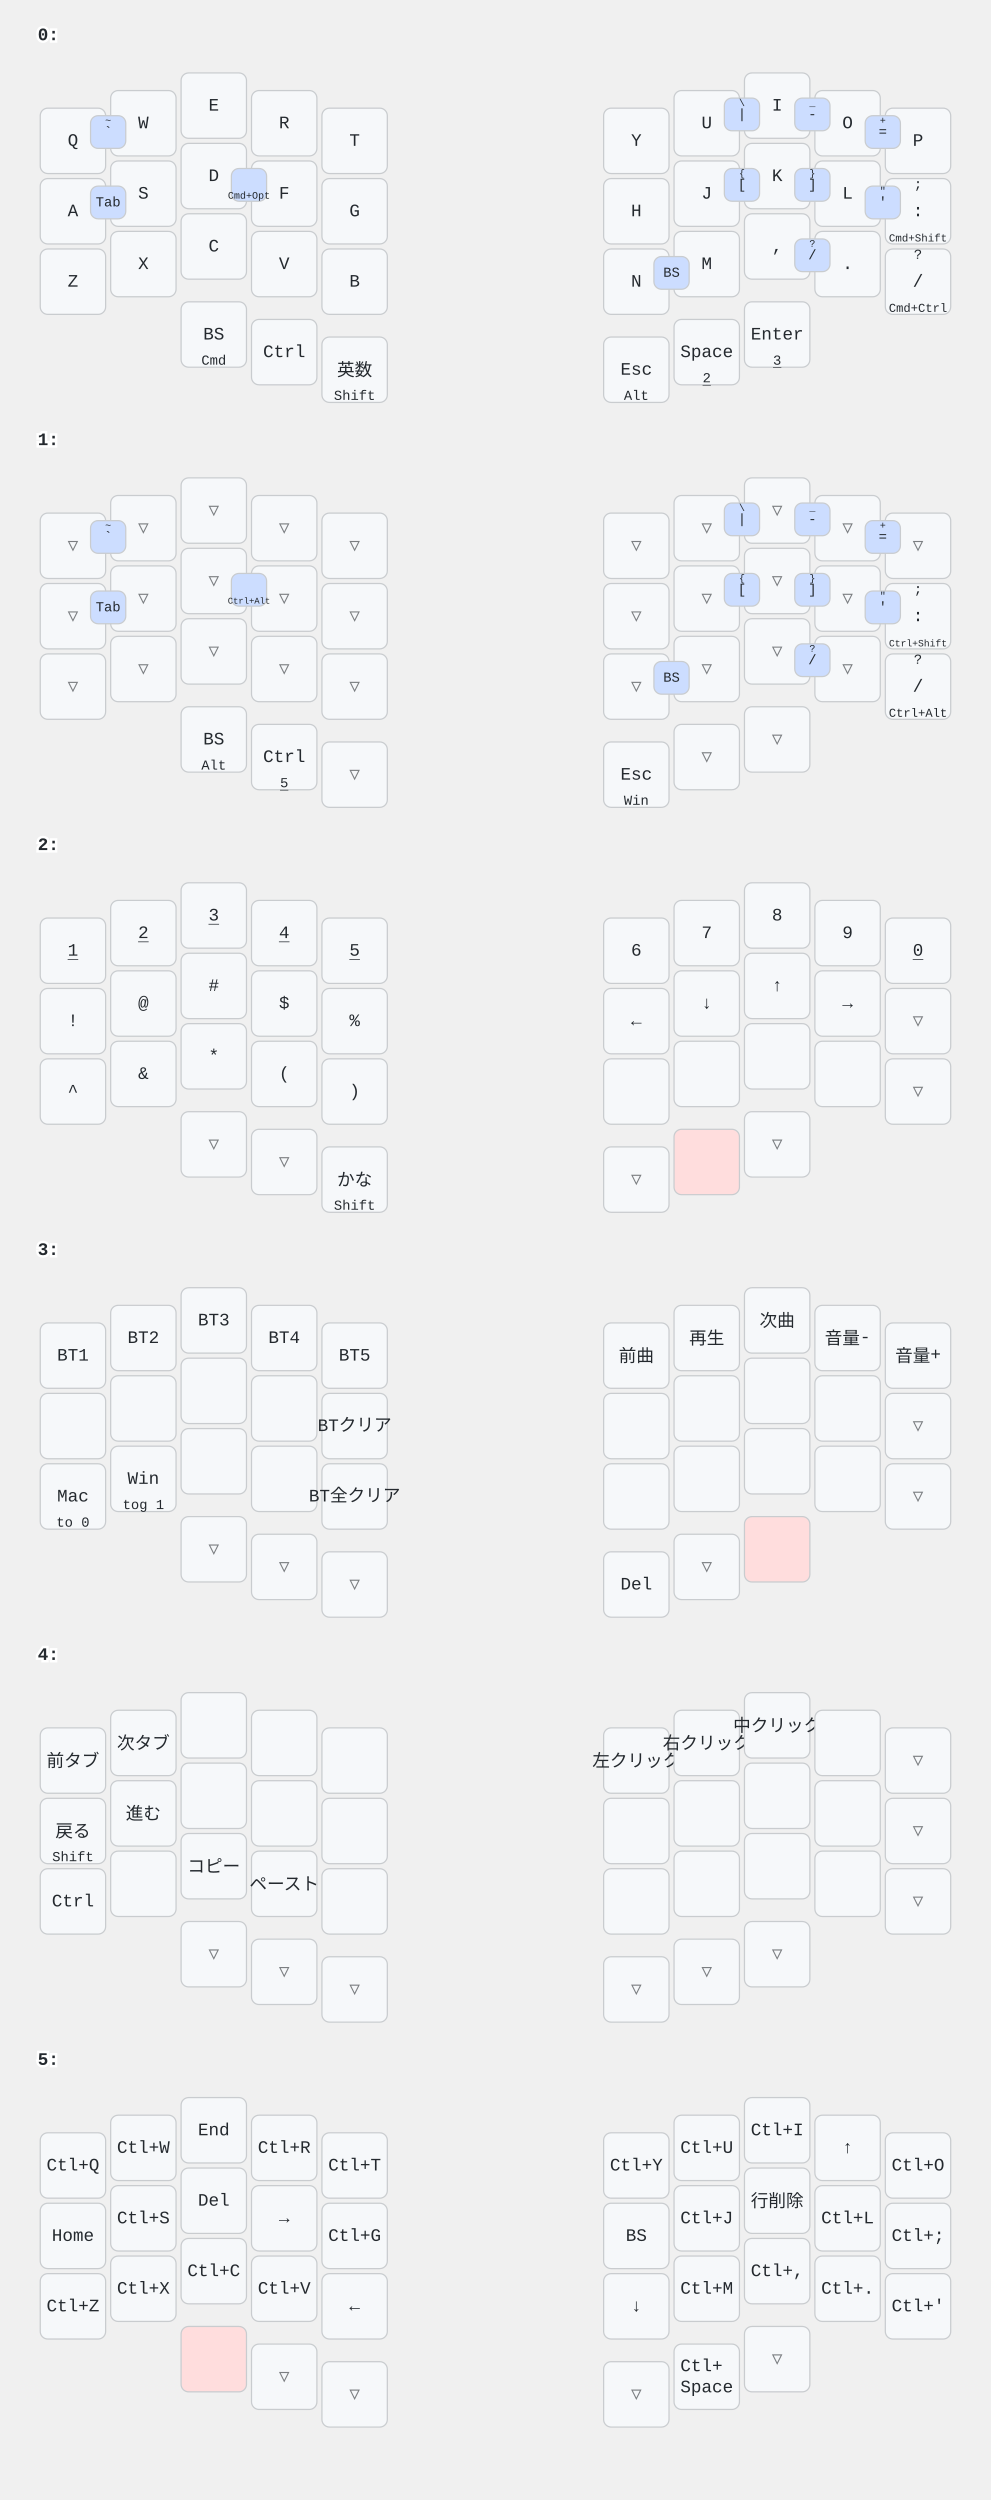
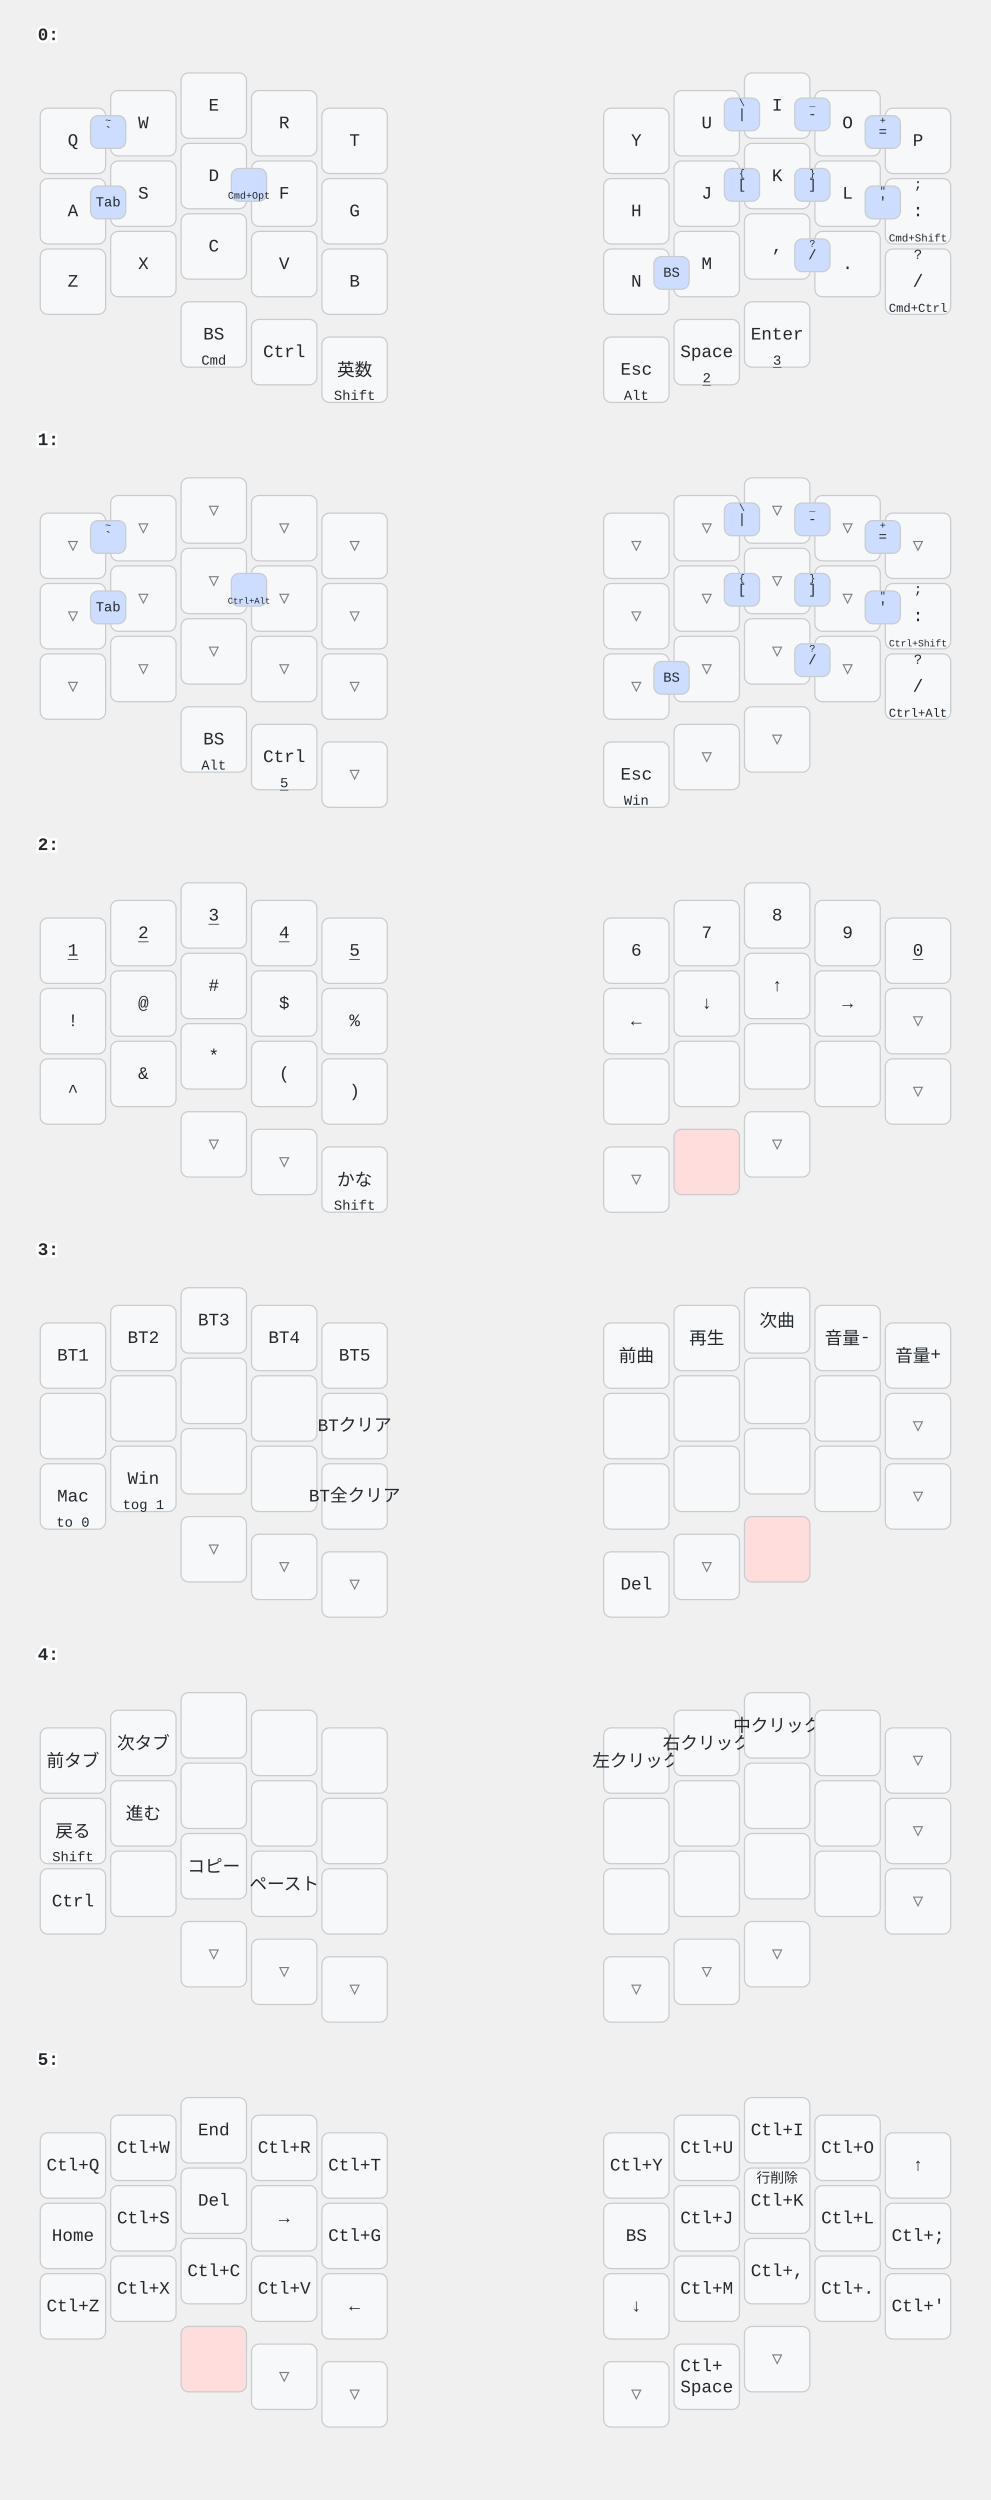
<svg xmlns="http://www.w3.org/2000/svg" width="788" height="1988" viewBox="0 0 788 1988" class="keymap">
  <style>/* inherit to force styles through use tags */
svg path {
    fill: inherit;
}

/* font and background color specifications */
svg.keymap {
    font-family: SFMono-Regular,Consolas,Liberation Mono,Menlo,monospace;
    font-size: 14px;
    font-kerning: normal;
    text-rendering: optimizeLegibility;
    fill: #24292e;
}

/* default key styling */
rect.key {
    fill: #f6f8fa;
}

rect.key, rect.combo {
    stroke: #c9cccf;
    stroke-width: 1;
}

/* default key side styling, only used is draw_key_sides is set */
rect.side {
    filter: brightness(90%);
}

/* color accent for combo boxes */
rect.combo, rect.combo-separate {
    fill: #cdf;
}

/* color accent for held keys */
rect.held, rect.combo.held {
    fill: #fdd;
}

/* color accent for ghost (optional) keys */
rect.ghost, rect.combo.ghost {
    stroke-dasharray: 4, 4;
    stroke-width: 2;
}

text {
    text-anchor: middle;
    dominant-baseline: middle;
}

/* styling for layer labels */
text.label {
    font-weight: bold;
    text-anchor: start;
    stroke: white;
    stroke-width: 4;
    paint-order: stroke;
}

/* styling for optional footer */
text.footer {
    text-anchor: end;
    dominant-baseline: auto;
    stroke: white;
    stroke-width: 4;
    paint-order: stroke;
}

/* styling for combo tap, and key non-tap label text */
text.combo, text.hold, text.shifted, text.left, text.right {
    font-size: 11px;
}

text.hold {
    text-anchor: middle;
    dominant-baseline: auto;
}

text.shifted {
    text-anchor: middle;
    dominant-baseline: hanging;
}

text.left {
    text-anchor: start;
}

text.right {
    text-anchor: end;
}

text.layer-activator {
    text-decoration: underline;
}

/* styling for hold/shifted label text in combo box */
text.combo.hold, text.combo.shifted, text.combo.left, text.combo.right {
    font-size: 8px;
}

/* lighter symbol for transparent keys */
text.trans {
    fill: #7b7e81;
}

/* styling for combo dendrons */
path.combo {
    stroke-width: 1;
    stroke: gray;
    fill: none;
}

/* Start Tabler Icons Cleanup */
/* cannot use height/width with glyphs */
.icon-tabler &gt; path {
    fill: inherit;
    stroke: inherit;
    stroke-width: 2;
}
/* hide tabler's default box */
.icon-tabler &gt; path[stroke="none"][fill="none"] {
    visibility: hidden;
}
/* End Tabler Icons Cleanup */
</style>
  <g transform="translate(30, 0)" class="layer-0">
    <text x="0" y="28" class="label" id="x_x">0:</text>
    <g transform="translate(0, 56)">
      <g transform="translate(28, 56)" class="key keypos-0">
        <rect rx="6" ry="6" x="-26" y="-26" width="52" height="52" class="key" />
        <text x="0" y="0" class="key tap">Q</text>
      </g>
      <g transform="translate(84, 42)" class="key keypos-1">
        <rect rx="6" ry="6" x="-26" y="-26" width="52" height="52" class="key" />
        <text x="0" y="0" class="key tap">W</text>
      </g>
      <g transform="translate(140, 28)" class="key keypos-2">
        <rect rx="6" ry="6" x="-26" y="-26" width="52" height="52" class="key" />
        <text x="0" y="0" class="key tap">E</text>
      </g>
      <g transform="translate(196, 42)" class="key keypos-3">
        <rect rx="6" ry="6" x="-26" y="-26" width="52" height="52" class="key" />
        <text x="0" y="0" class="key tap">R</text>
      </g>
      <g transform="translate(252, 56)" class="key keypos-4">
        <rect rx="6" ry="6" x="-26" y="-26" width="52" height="52" class="key" />
        <text x="0" y="0" class="key tap">T</text>
      </g>
      <g transform="translate(476, 56)" class="key keypos-5">
        <rect rx="6" ry="6" x="-26" y="-26" width="52" height="52" class="key" />
        <text x="0" y="0" class="key tap">Y</text>
      </g>
      <g transform="translate(532, 42)" class="key keypos-6">
        <rect rx="6" ry="6" x="-26" y="-26" width="52" height="52" class="key" />
        <text x="0" y="0" class="key tap">U</text>
      </g>
      <g transform="translate(588, 28)" class="key keypos-7">
        <rect rx="6" ry="6" x="-26" y="-26" width="52" height="52" class="key" />
        <text x="0" y="0" class="key tap">I</text>
      </g>
      <g transform="translate(644, 42)" class="key keypos-8">
        <rect rx="6" ry="6" x="-26" y="-26" width="52" height="52" class="key" />
        <text x="0" y="0" class="key tap">O</text>
      </g>
      <g transform="translate(700, 56)" class="key keypos-9">
        <rect rx="6" ry="6" x="-26" y="-26" width="52" height="52" class="key" />
        <text x="0" y="0" class="key tap">P</text>
      </g>
      <g transform="translate(28, 112)" class="key keypos-10">
        <rect rx="6" ry="6" x="-26" y="-26" width="52" height="52" class="key" />
        <text x="0" y="0" class="key tap">A</text>
      </g>
      <g transform="translate(84, 98)" class="key keypos-11">
        <rect rx="6" ry="6" x="-26" y="-26" width="52" height="52" class="key" />
        <text x="0" y="0" class="key tap">S</text>
      </g>
      <g transform="translate(140, 84)" class="key keypos-12">
        <rect rx="6" ry="6" x="-26" y="-26" width="52" height="52" class="key" />
        <text x="0" y="0" class="key tap">D</text>
      </g>
      <g transform="translate(196, 98)" class="key keypos-13">
        <rect rx="6" ry="6" x="-26" y="-26" width="52" height="52" class="key" />
        <text x="0" y="0" class="key tap">F</text>
      </g>
      <g transform="translate(252, 112)" class="key keypos-14">
        <rect rx="6" ry="6" x="-26" y="-26" width="52" height="52" class="key" />
        <text x="0" y="0" class="key tap">G</text>
      </g>
      <g transform="translate(476, 112)" class="key keypos-15">
        <rect rx="6" ry="6" x="-26" y="-26" width="52" height="52" class="key" />
        <text x="0" y="0" class="key tap">H</text>
      </g>
      <g transform="translate(532, 98)" class="key keypos-16">
        <rect rx="6" ry="6" x="-26" y="-26" width="52" height="52" class="key" />
        <text x="0" y="0" class="key tap">J</text>
      </g>
      <g transform="translate(588, 84)" class="key keypos-17">
        <rect rx="6" ry="6" x="-26" y="-26" width="52" height="52" class="key" />
        <text x="0" y="0" class="key tap">K</text>
      </g>
      <g transform="translate(644, 98)" class="key keypos-18">
        <rect rx="6" ry="6" x="-26" y="-26" width="52" height="52" class="key" />
        <text x="0" y="0" class="key tap">L</text>
      </g>
      <g transform="translate(700, 112)" class="key keypos-19">
        <rect rx="6" ry="6" x="-26" y="-26" width="52" height="52" class="key" />
        <text x="0" y="0" class="key tap">:</text>
        <text x="0" y="24" class="key hold">
          <tspan style="font-size: 78%">Cmd+Shift</tspan>
        </text>
        <text x="0" y="-24" class="key shifted">;</text>
      </g>
      <g transform="translate(28, 168)" class="key keypos-20">
        <rect rx="6" ry="6" x="-26" y="-26" width="52" height="52" class="key" />
        <text x="0" y="0" class="key tap">Z</text>
      </g>
      <g transform="translate(84, 154)" class="key keypos-21">
        <rect rx="6" ry="6" x="-26" y="-26" width="52" height="52" class="key" />
        <text x="0" y="0" class="key tap">X</text>
      </g>
      <g transform="translate(140, 140)" class="key keypos-22">
        <rect rx="6" ry="6" x="-26" y="-26" width="52" height="52" class="key" />
        <text x="0" y="0" class="key tap">C</text>
      </g>
      <g transform="translate(196, 154)" class="key keypos-23">
        <rect rx="6" ry="6" x="-26" y="-26" width="52" height="52" class="key" />
        <text x="0" y="0" class="key tap">V</text>
      </g>
      <g transform="translate(252, 168)" class="key keypos-24">
        <rect rx="6" ry="6" x="-26" y="-26" width="52" height="52" class="key" />
        <text x="0" y="0" class="key tap">B</text>
      </g>
      <g transform="translate(476, 168)" class="key keypos-25">
        <rect rx="6" ry="6" x="-26" y="-26" width="52" height="52" class="key" />
        <text x="0" y="0" class="key tap">N</text>
      </g>
      <g transform="translate(532, 154)" class="key keypos-26">
        <rect rx="6" ry="6" x="-26" y="-26" width="52" height="52" class="key" />
        <text x="0" y="0" class="key tap">M</text>
      </g>
      <g transform="translate(588, 140)" class="key keypos-27">
        <rect rx="6" ry="6" x="-26" y="-26" width="52" height="52" class="key" />
        <text x="0" y="0" class="key tap">,</text>
      </g>
      <g transform="translate(644, 154)" class="key keypos-28">
        <rect rx="6" ry="6" x="-26" y="-26" width="52" height="52" class="key" />
        <text x="0" y="0" class="key tap">.</text>
      </g>
      <g transform="translate(700, 168)" class="key keypos-29">
        <rect rx="6" ry="6" x="-26" y="-26" width="52" height="52" class="key" />
        <text x="0" y="0" class="key tap">/</text>
        <text x="0" y="24" class="key hold">
          <tspan style="font-size: 88%">Cmd+Ctrl</tspan>
        </text>
        <text x="0" y="-24" class="key shifted">?</text>
      </g>
      <g transform="translate(140, 210)" class="key keypos-30">
        <rect rx="6" ry="6" x="-26" y="-26" width="52" height="52" class="key" />
        <text x="0" y="0" class="key tap">BS</text>
        <text x="0" y="24" class="key hold">Cmd</text>
      </g>
      <g transform="translate(196, 224)" class="key keypos-31">
        <rect rx="6" ry="6" x="-26" y="-26" width="52" height="52" class="key" />
        <text x="0" y="0" class="key tap">Ctrl</text>
      </g>
      <g transform="translate(252, 238)" class="key keypos-32">
        <rect rx="6" ry="6" x="-26" y="-26" width="52" height="52" class="key" />
        <text x="0" y="0" class="key tap">英数</text>
        <text x="0" y="24" class="key hold">Shift</text>
      </g>
      <g transform="translate(476, 238)" class="key keypos-33">
        <rect rx="6" ry="6" x="-26" y="-26" width="52" height="52" class="key" />
        <text x="0" y="0" class="key tap">Esc</text>
        <text x="0" y="24" class="key hold">Alt</text>
      </g>
      <g transform="translate(532, 224)" class="key keypos-34">
        <rect rx="6" ry="6" x="-26" y="-26" width="52" height="52" class="key" />
        <text x="0" y="0" class="key tap">Space</text>
        <a href="#x_x">
          <text x="0" y="24" class="key hold layer-activator">2</text>
        </a>
      </g>
      <g transform="translate(588, 210)" class="key keypos-35">
        <rect rx="6" ry="6" x="-26" y="-26" width="52" height="52" class="key" />
        <text x="0" y="0" class="key tap">Enter</text>
        <a href="#x_x">
          <text x="0" y="24" class="key hold layer-activator">3</text>
        </a>
      </g>
      <g class="combo combopos-0">
        <rect rx="6" ry="6" x="154" y="78" width="28" height="26" class="combo" />
        <text x="168" y="102" class="combo hold">Cmd+Opt</text>
      </g>
      <g class="combo combopos-1">
        <rect rx="6" ry="6" x="42" y="92" width="28" height="26" class="combo" />
        <text x="56" y="105" class="combo tap">Tab</text>
      </g>
      <g class="combo combopos-2">
        <rect rx="6" ry="6" x="602" y="22" width="28" height="26" class="combo" />
        <text x="616" y="35" class="combo tap">-</text>
        <text x="616" y="24" class="combo shifted">_</text>
      </g>
      <g class="combo combopos-3">
        <rect rx="6" ry="6" x="658" y="36" width="28" height="26" class="combo" />
        <text x="672" y="49" class="combo tap">=</text>
        <text x="672" y="38" class="combo shifted">+</text>
      </g>
      <g class="combo combopos-4">
        <rect rx="6" ry="6" x="658" y="92" width="28" height="26" class="combo" />
        <text x="672" y="105" class="combo tap">'</text>
        <text x="672" y="94" class="combo shifted">"</text>
      </g>
      <g class="combo combopos-5">
        <rect rx="6" ry="6" x="602" y="134" width="28" height="26" class="combo" />
        <text x="616" y="147" class="combo tap">/</text>
        <text x="616" y="136" class="combo shifted">?</text>
      </g>
      <g class="combo combopos-6">
        <rect rx="6" ry="6" x="490" y="148" width="28" height="26" class="combo" />
        <text x="504" y="161" class="combo tap">BS</text>
      </g>
      <g class="combo combopos-7">
        <rect rx="6" ry="6" x="42" y="36" width="28" height="26" class="combo" />
        <text x="56" y="49" class="combo tap">`</text>
        <text x="56" y="38" class="combo shifted">~</text>
      </g>
      <g class="combo combopos-8">
        <rect rx="6" ry="6" x="546" y="22" width="28" height="26" class="combo" />
        <text x="560" y="35" class="combo tap">|</text>
        <text x="560" y="24" class="combo shifted">\</text>
      </g>
      <g class="combo combopos-9">
        <rect rx="6" ry="6" x="546" y="78" width="28" height="26" class="combo" />
        <text x="560" y="91" class="combo tap">[</text>
        <text x="560" y="80" class="combo shifted">{</text>
      </g>
      <g class="combo combopos-10">
        <rect rx="6" ry="6" x="602" y="78" width="28" height="26" class="combo" />
        <text x="616" y="91" class="combo tap">]</text>
        <text x="616" y="80" class="combo shifted">}</text>
      </g>
    </g>
  </g>
  <g transform="translate(30, 322)" class="layer-1">
    <text x="0" y="28" class="label" id="x_x">1:</text>
    <g transform="translate(0, 56)">
      <g transform="translate(28, 56)" class="key trans keypos-0">
        <rect rx="6" ry="6" x="-26" y="-26" width="52" height="52" class="key trans" />
        <text x="0" y="0" class="key trans tap">▽</text>
      </g>
      <g transform="translate(84, 42)" class="key trans keypos-1">
        <rect rx="6" ry="6" x="-26" y="-26" width="52" height="52" class="key trans" />
        <text x="0" y="0" class="key trans tap">▽</text>
      </g>
      <g transform="translate(140, 28)" class="key trans keypos-2">
        <rect rx="6" ry="6" x="-26" y="-26" width="52" height="52" class="key trans" />
        <text x="0" y="0" class="key trans tap">▽</text>
      </g>
      <g transform="translate(196, 42)" class="key trans keypos-3">
        <rect rx="6" ry="6" x="-26" y="-26" width="52" height="52" class="key trans" />
        <text x="0" y="0" class="key trans tap">▽</text>
      </g>
      <g transform="translate(252, 56)" class="key trans keypos-4">
        <rect rx="6" ry="6" x="-26" y="-26" width="52" height="52" class="key trans" />
        <text x="0" y="0" class="key trans tap">▽</text>
      </g>
      <g transform="translate(476, 56)" class="key trans keypos-5">
        <rect rx="6" ry="6" x="-26" y="-26" width="52" height="52" class="key trans" />
        <text x="0" y="0" class="key trans tap">▽</text>
      </g>
      <g transform="translate(532, 42)" class="key trans keypos-6">
        <rect rx="6" ry="6" x="-26" y="-26" width="52" height="52" class="key trans" />
        <text x="0" y="0" class="key trans tap">▽</text>
      </g>
      <g transform="translate(588, 28)" class="key trans keypos-7">
        <rect rx="6" ry="6" x="-26" y="-26" width="52" height="52" class="key trans" />
        <text x="0" y="0" class="key trans tap">▽</text>
      </g>
      <g transform="translate(644, 42)" class="key trans keypos-8">
        <rect rx="6" ry="6" x="-26" y="-26" width="52" height="52" class="key trans" />
        <text x="0" y="0" class="key trans tap">▽</text>
      </g>
      <g transform="translate(700, 56)" class="key trans keypos-9">
        <rect rx="6" ry="6" x="-26" y="-26" width="52" height="52" class="key trans" />
        <text x="0" y="0" class="key trans tap">▽</text>
      </g>
      <g transform="translate(28, 112)" class="key trans keypos-10">
        <rect rx="6" ry="6" x="-26" y="-26" width="52" height="52" class="key trans" />
        <text x="0" y="0" class="key trans tap">▽</text>
      </g>
      <g transform="translate(84, 98)" class="key trans keypos-11">
        <rect rx="6" ry="6" x="-26" y="-26" width="52" height="52" class="key trans" />
        <text x="0" y="0" class="key trans tap">▽</text>
      </g>
      <g transform="translate(140, 84)" class="key trans keypos-12">
        <rect rx="6" ry="6" x="-26" y="-26" width="52" height="52" class="key trans" />
        <text x="0" y="0" class="key trans tap">▽</text>
      </g>
      <g transform="translate(196, 98)" class="key trans keypos-13">
        <rect rx="6" ry="6" x="-26" y="-26" width="52" height="52" class="key trans" />
        <text x="0" y="0" class="key trans tap">▽</text>
      </g>
      <g transform="translate(252, 112)" class="key trans keypos-14">
        <rect rx="6" ry="6" x="-26" y="-26" width="52" height="52" class="key trans" />
        <text x="0" y="0" class="key trans tap">▽</text>
      </g>
      <g transform="translate(476, 112)" class="key trans keypos-15">
        <rect rx="6" ry="6" x="-26" y="-26" width="52" height="52" class="key trans" />
        <text x="0" y="0" class="key trans tap">▽</text>
      </g>
      <g transform="translate(532, 98)" class="key trans keypos-16">
        <rect rx="6" ry="6" x="-26" y="-26" width="52" height="52" class="key trans" />
        <text x="0" y="0" class="key trans tap">▽</text>
      </g>
      <g transform="translate(588, 84)" class="key trans keypos-17">
        <rect rx="6" ry="6" x="-26" y="-26" width="52" height="52" class="key trans" />
        <text x="0" y="0" class="key trans tap">▽</text>
      </g>
      <g transform="translate(644, 98)" class="key trans keypos-18">
        <rect rx="6" ry="6" x="-26" y="-26" width="52" height="52" class="key trans" />
        <text x="0" y="0" class="key trans tap">▽</text>
      </g>
      <g transform="translate(700, 112)" class="key keypos-19">
        <rect rx="6" ry="6" x="-26" y="-26" width="52" height="52" class="key" />
        <text x="0" y="0" class="key tap">:</text>
        <text x="0" y="24" class="key hold">
          <tspan style="font-size: 70%">Ctrl+Shift</tspan>
        </text>
        <text x="0" y="-24" class="key shifted">;</text>
      </g>
      <g transform="translate(28, 168)" class="key trans keypos-20">
        <rect rx="6" ry="6" x="-26" y="-26" width="52" height="52" class="key trans" />
        <text x="0" y="0" class="key trans tap">▽</text>
      </g>
      <g transform="translate(84, 154)" class="key trans keypos-21">
        <rect rx="6" ry="6" x="-26" y="-26" width="52" height="52" class="key trans" />
        <text x="0" y="0" class="key trans tap">▽</text>
      </g>
      <g transform="translate(140, 140)" class="key trans keypos-22">
        <rect rx="6" ry="6" x="-26" y="-26" width="52" height="52" class="key trans" />
        <text x="0" y="0" class="key trans tap">▽</text>
      </g>
      <g transform="translate(196, 154)" class="key trans keypos-23">
        <rect rx="6" ry="6" x="-26" y="-26" width="52" height="52" class="key trans" />
        <text x="0" y="0" class="key trans tap">▽</text>
      </g>
      <g transform="translate(252, 168)" class="key trans keypos-24">
        <rect rx="6" ry="6" x="-26" y="-26" width="52" height="52" class="key trans" />
        <text x="0" y="0" class="key trans tap">▽</text>
      </g>
      <g transform="translate(476, 168)" class="key trans keypos-25">
        <rect rx="6" ry="6" x="-26" y="-26" width="52" height="52" class="key trans" />
        <text x="0" y="0" class="key trans tap">▽</text>
      </g>
      <g transform="translate(532, 154)" class="key trans keypos-26">
        <rect rx="6" ry="6" x="-26" y="-26" width="52" height="52" class="key trans" />
        <text x="0" y="0" class="key trans tap">▽</text>
      </g>
      <g transform="translate(588, 140)" class="key trans keypos-27">
        <rect rx="6" ry="6" x="-26" y="-26" width="52" height="52" class="key trans" />
        <text x="0" y="0" class="key trans tap">▽</text>
      </g>
      <g transform="translate(644, 154)" class="key trans keypos-28">
        <rect rx="6" ry="6" x="-26" y="-26" width="52" height="52" class="key trans" />
        <text x="0" y="0" class="key trans tap">▽</text>
      </g>
      <g transform="translate(700, 168)" class="key keypos-29">
        <rect rx="6" ry="6" x="-26" y="-26" width="52" height="52" class="key" />
        <text x="0" y="0" class="key tap">/</text>
        <text x="0" y="24" class="key hold">
          <tspan style="font-size: 88%">Ctrl+Alt</tspan>
        </text>
        <text x="0" y="-24" class="key shifted">?</text>
      </g>
      <g transform="translate(140, 210)" class="key keypos-30">
        <rect rx="6" ry="6" x="-26" y="-26" width="52" height="52" class="key" />
        <text x="0" y="0" class="key tap">BS</text>
        <text x="0" y="24" class="key hold">Alt</text>
      </g>
      <g transform="translate(196, 224)" class="key keypos-31">
        <rect rx="6" ry="6" x="-26" y="-26" width="52" height="52" class="key" />
        <text x="0" y="0" class="key tap">Ctrl</text>
        <a href="#x_x">
          <text x="0" y="24" class="key hold layer-activator">5</text>
        </a>
      </g>
      <g transform="translate(252, 238)" class="key trans keypos-32">
        <rect rx="6" ry="6" x="-26" y="-26" width="52" height="52" class="key trans" />
        <text x="0" y="0" class="key trans tap">▽</text>
      </g>
      <g transform="translate(476, 238)" class="key keypos-33">
        <rect rx="6" ry="6" x="-26" y="-26" width="52" height="52" class="key" />
        <text x="0" y="0" class="key tap">Esc</text>
        <text x="0" y="24" class="key hold">Win</text>
      </g>
      <g transform="translate(532, 224)" class="key trans keypos-34">
        <rect rx="6" ry="6" x="-26" y="-26" width="52" height="52" class="key trans" />
        <text x="0" y="0" class="key trans tap">▽</text>
      </g>
      <g transform="translate(588, 210)" class="key trans keypos-35">
        <rect rx="6" ry="6" x="-26" y="-26" width="52" height="52" class="key trans" />
        <text x="0" y="0" class="key trans tap">▽</text>
      </g>
      <g class="combo combopos-0">
        <rect rx="6" ry="6" x="154" y="78" width="28" height="26" class="combo" />
        <text x="168" y="102" class="combo hold">
          <tspan style="font-size: 88%">Ctrl+Alt</tspan>
        </text>
      </g>
      <g class="combo combopos-1">
        <rect rx="6" ry="6" x="42" y="92" width="28" height="26" class="combo" />
        <text x="56" y="105" class="combo tap">Tab</text>
      </g>
      <g class="combo combopos-2">
        <rect rx="6" ry="6" x="602" y="22" width="28" height="26" class="combo" />
        <text x="616" y="35" class="combo tap">-</text>
        <text x="616" y="24" class="combo shifted">_</text>
      </g>
      <g class="combo combopos-3">
        <rect rx="6" ry="6" x="658" y="36" width="28" height="26" class="combo" />
        <text x="672" y="49" class="combo tap">=</text>
        <text x="672" y="38" class="combo shifted">+</text>
      </g>
      <g class="combo combopos-4">
        <rect rx="6" ry="6" x="658" y="92" width="28" height="26" class="combo" />
        <text x="672" y="105" class="combo tap">'</text>
        <text x="672" y="94" class="combo shifted">"</text>
      </g>
      <g class="combo combopos-5">
        <rect rx="6" ry="6" x="602" y="134" width="28" height="26" class="combo" />
        <text x="616" y="147" class="combo tap">/</text>
        <text x="616" y="136" class="combo shifted">?</text>
      </g>
      <g class="combo combopos-6">
        <rect rx="6" ry="6" x="490" y="148" width="28" height="26" class="combo" />
        <text x="504" y="161" class="combo tap">BS</text>
      </g>
      <g class="combo combopos-7">
        <rect rx="6" ry="6" x="42" y="36" width="28" height="26" class="combo" />
        <text x="56" y="49" class="combo tap">`</text>
        <text x="56" y="38" class="combo shifted">~</text>
      </g>
      <g class="combo combopos-8">
        <rect rx="6" ry="6" x="546" y="22" width="28" height="26" class="combo" />
        <text x="560" y="35" class="combo tap">|</text>
        <text x="560" y="24" class="combo shifted">\</text>
      </g>
      <g class="combo combopos-9">
        <rect rx="6" ry="6" x="546" y="78" width="28" height="26" class="combo" />
        <text x="560" y="91" class="combo tap">[</text>
        <text x="560" y="80" class="combo shifted">{</text>
      </g>
      <g class="combo combopos-10">
        <rect rx="6" ry="6" x="602" y="78" width="28" height="26" class="combo" />
        <text x="616" y="91" class="combo tap">]</text>
        <text x="616" y="80" class="combo shifted">}</text>
      </g>
    </g>
  </g>
  <g transform="translate(30, 644)" class="layer-2">
    <text x="0" y="28" class="label" id="x_x">2:</text>
    <g transform="translate(0, 56)">
      <g transform="translate(28, 56)" class="key keypos-0">
        <rect rx="6" ry="6" x="-26" y="-26" width="52" height="52" class="key" />
        <a href="#x_x">
          <text x="0" y="0" class="key tap layer-activator">1</text>
        </a>
      </g>
      <g transform="translate(84, 42)" class="key keypos-1">
        <rect rx="6" ry="6" x="-26" y="-26" width="52" height="52" class="key" />
        <a href="#x_x">
          <text x="0" y="0" class="key tap layer-activator">2</text>
        </a>
      </g>
      <g transform="translate(140, 28)" class="key keypos-2">
        <rect rx="6" ry="6" x="-26" y="-26" width="52" height="52" class="key" />
        <a href="#x_x">
          <text x="0" y="0" class="key tap layer-activator">3</text>
        </a>
      </g>
      <g transform="translate(196, 42)" class="key keypos-3">
        <rect rx="6" ry="6" x="-26" y="-26" width="52" height="52" class="key" />
        <a href="#x_x">
          <text x="0" y="0" class="key tap layer-activator">4</text>
        </a>
      </g>
      <g transform="translate(252, 56)" class="key keypos-4">
        <rect rx="6" ry="6" x="-26" y="-26" width="52" height="52" class="key" />
        <a href="#x_x">
          <text x="0" y="0" class="key tap layer-activator">5</text>
        </a>
      </g>
      <g transform="translate(476, 56)" class="key keypos-5">
        <rect rx="6" ry="6" x="-26" y="-26" width="52" height="52" class="key" />
        <text x="0" y="0" class="key tap">6</text>
      </g>
      <g transform="translate(532, 42)" class="key keypos-6">
        <rect rx="6" ry="6" x="-26" y="-26" width="52" height="52" class="key" />
        <text x="0" y="0" class="key tap">7</text>
      </g>
      <g transform="translate(588, 28)" class="key keypos-7">
        <rect rx="6" ry="6" x="-26" y="-26" width="52" height="52" class="key" />
        <text x="0" y="0" class="key tap">8</text>
      </g>
      <g transform="translate(644, 42)" class="key keypos-8">
        <rect rx="6" ry="6" x="-26" y="-26" width="52" height="52" class="key" />
        <text x="0" y="0" class="key tap">9</text>
      </g>
      <g transform="translate(700, 56)" class="key keypos-9">
        <rect rx="6" ry="6" x="-26" y="-26" width="52" height="52" class="key" />
        <a href="#x_x">
          <text x="0" y="0" class="key tap layer-activator">0</text>
        </a>
      </g>
      <g transform="translate(28, 112)" class="key keypos-10">
        <rect rx="6" ry="6" x="-26" y="-26" width="52" height="52" class="key" />
        <text x="0" y="0" class="key tap">!</text>
      </g>
      <g transform="translate(84, 98)" class="key keypos-11">
        <rect rx="6" ry="6" x="-26" y="-26" width="52" height="52" class="key" />
        <text x="0" y="0" class="key tap">@</text>
      </g>
      <g transform="translate(140, 84)" class="key keypos-12">
        <rect rx="6" ry="6" x="-26" y="-26" width="52" height="52" class="key" />
        <text x="0" y="0" class="key tap">#</text>
      </g>
      <g transform="translate(196, 98)" class="key keypos-13">
        <rect rx="6" ry="6" x="-26" y="-26" width="52" height="52" class="key" />
        <text x="0" y="0" class="key tap">$</text>
      </g>
      <g transform="translate(252, 112)" class="key keypos-14">
        <rect rx="6" ry="6" x="-26" y="-26" width="52" height="52" class="key" />
        <text x="0" y="0" class="key tap">%</text>
      </g>
      <g transform="translate(476, 112)" class="key keypos-15">
        <rect rx="6" ry="6" x="-26" y="-26" width="52" height="52" class="key" />
        <text x="0" y="0" class="key tap">←</text>
      </g>
      <g transform="translate(532, 98)" class="key keypos-16">
        <rect rx="6" ry="6" x="-26" y="-26" width="52" height="52" class="key" />
        <text x="0" y="0" class="key tap">↓</text>
      </g>
      <g transform="translate(588, 84)" class="key keypos-17">
        <rect rx="6" ry="6" x="-26" y="-26" width="52" height="52" class="key" />
        <text x="0" y="0" class="key tap">↑</text>
      </g>
      <g transform="translate(644, 98)" class="key keypos-18">
        <rect rx="6" ry="6" x="-26" y="-26" width="52" height="52" class="key" />
        <text x="0" y="0" class="key tap">→</text>
      </g>
      <g transform="translate(700, 112)" class="key trans keypos-19">
        <rect rx="6" ry="6" x="-26" y="-26" width="52" height="52" class="key trans" />
        <text x="0" y="0" class="key trans tap">▽</text>
      </g>
      <g transform="translate(28, 168)" class="key keypos-20">
        <rect rx="6" ry="6" x="-26" y="-26" width="52" height="52" class="key" />
        <text x="0" y="0" class="key tap">^</text>
      </g>
      <g transform="translate(84, 154)" class="key keypos-21">
        <rect rx="6" ry="6" x="-26" y="-26" width="52" height="52" class="key" />
        <text x="0" y="0" class="key tap">&amp;</text>
      </g>
      <g transform="translate(140, 140)" class="key keypos-22">
        <rect rx="6" ry="6" x="-26" y="-26" width="52" height="52" class="key" />
        <text x="0" y="0" class="key tap">*</text>
      </g>
      <g transform="translate(196, 154)" class="key keypos-23">
        <rect rx="6" ry="6" x="-26" y="-26" width="52" height="52" class="key" />
        <text x="0" y="0" class="key tap">(</text>
      </g>
      <g transform="translate(252, 168)" class="key keypos-24">
        <rect rx="6" ry="6" x="-26" y="-26" width="52" height="52" class="key" />
        <text x="0" y="0" class="key tap">)</text>
      </g>
      <g transform="translate(476, 168)" class="key keypos-25">
        <rect rx="6" ry="6" x="-26" y="-26" width="52" height="52" class="key" />
      </g>
      <g transform="translate(532, 154)" class="key keypos-26">
        <rect rx="6" ry="6" x="-26" y="-26" width="52" height="52" class="key" />
      </g>
      <g transform="translate(588, 140)" class="key keypos-27">
        <rect rx="6" ry="6" x="-26" y="-26" width="52" height="52" class="key" />
      </g>
      <g transform="translate(644, 154)" class="key keypos-28">
        <rect rx="6" ry="6" x="-26" y="-26" width="52" height="52" class="key" />
      </g>
      <g transform="translate(700, 168)" class="key trans keypos-29">
        <rect rx="6" ry="6" x="-26" y="-26" width="52" height="52" class="key trans" />
        <text x="0" y="0" class="key trans tap">▽</text>
      </g>
      <g transform="translate(140, 210)" class="key trans keypos-30">
        <rect rx="6" ry="6" x="-26" y="-26" width="52" height="52" class="key trans" />
        <text x="0" y="0" class="key trans tap">▽</text>
      </g>
      <g transform="translate(196, 224)" class="key trans keypos-31">
        <rect rx="6" ry="6" x="-26" y="-26" width="52" height="52" class="key trans" />
        <text x="0" y="0" class="key trans tap">▽</text>
      </g>
      <g transform="translate(252, 238)" class="key keypos-32">
        <rect rx="6" ry="6" x="-26" y="-26" width="52" height="52" class="key" />
        <text x="0" y="0" class="key tap">かな</text>
        <text x="0" y="24" class="key hold">Shift</text>
      </g>
      <g transform="translate(476, 238)" class="key trans keypos-33">
        <rect rx="6" ry="6" x="-26" y="-26" width="52" height="52" class="key trans" />
        <text x="0" y="0" class="key trans tap">▽</text>
      </g>
      <g transform="translate(532, 224)" class="key held keypos-34">
        <rect rx="6" ry="6" x="-26" y="-26" width="52" height="52" class="key held" />
      </g>
      <g transform="translate(588, 210)" class="key trans keypos-35">
        <rect rx="6" ry="6" x="-26" y="-26" width="52" height="52" class="key trans" />
        <text x="0" y="0" class="key trans tap">▽</text>
      </g>
    </g>
  </g>
  <g transform="translate(30, 966)" class="layer-3">
    <text x="0" y="28" class="label" id="x_x">3:</text>
    <g transform="translate(0, 56)">
      <g transform="translate(28, 56)" class="key keypos-0">
        <rect rx="6" ry="6" x="-26" y="-26" width="52" height="52" class="key" />
        <text x="0" y="0" class="key tap">BT1</text>
      </g>
      <g transform="translate(84, 42)" class="key keypos-1">
        <rect rx="6" ry="6" x="-26" y="-26" width="52" height="52" class="key" />
        <text x="0" y="0" class="key tap">BT2</text>
      </g>
      <g transform="translate(140, 28)" class="key keypos-2">
        <rect rx="6" ry="6" x="-26" y="-26" width="52" height="52" class="key" />
        <text x="0" y="0" class="key tap">BT3</text>
      </g>
      <g transform="translate(196, 42)" class="key keypos-3">
        <rect rx="6" ry="6" x="-26" y="-26" width="52" height="52" class="key" />
        <text x="0" y="0" class="key tap">BT4</text>
      </g>
      <g transform="translate(252, 56)" class="key keypos-4">
        <rect rx="6" ry="6" x="-26" y="-26" width="52" height="52" class="key" />
        <text x="0" y="0" class="key tap">BT5</text>
      </g>
      <g transform="translate(476, 56)" class="key keypos-5">
        <rect rx="6" ry="6" x="-26" y="-26" width="52" height="52" class="key" />
        <text x="0" y="0" class="key tap">前曲</text>
      </g>
      <g transform="translate(532, 42)" class="key keypos-6">
        <rect rx="6" ry="6" x="-26" y="-26" width="52" height="52" class="key" />
        <text x="0" y="0" class="key tap">再生</text>
      </g>
      <g transform="translate(588, 28)" class="key keypos-7">
        <rect rx="6" ry="6" x="-26" y="-26" width="52" height="52" class="key" />
        <text x="0" y="0" class="key tap">次曲</text>
      </g>
      <g transform="translate(644, 42)" class="key keypos-8">
        <rect rx="6" ry="6" x="-26" y="-26" width="52" height="52" class="key" />
        <text x="0" y="0" class="key tap">音量-</text>
      </g>
      <g transform="translate(700, 56)" class="key keypos-9">
        <rect rx="6" ry="6" x="-26" y="-26" width="52" height="52" class="key" />
        <text x="0" y="0" class="key tap">音量+</text>
      </g>
      <g transform="translate(28, 112)" class="key keypos-10">
        <rect rx="6" ry="6" x="-26" y="-26" width="52" height="52" class="key" />
      </g>
      <g transform="translate(84, 98)" class="key keypos-11">
        <rect rx="6" ry="6" x="-26" y="-26" width="52" height="52" class="key" />
      </g>
      <g transform="translate(140, 84)" class="key keypos-12">
        <rect rx="6" ry="6" x="-26" y="-26" width="52" height="52" class="key" />
      </g>
      <g transform="translate(196, 98)" class="key keypos-13">
        <rect rx="6" ry="6" x="-26" y="-26" width="52" height="52" class="key" />
      </g>
      <g transform="translate(252, 112)" class="key keypos-14">
        <rect rx="6" ry="6" x="-26" y="-26" width="52" height="52" class="key" />
        <text x="0" y="0" class="key tap">BTクリア</text>
      </g>
      <g transform="translate(476, 112)" class="key keypos-15">
        <rect rx="6" ry="6" x="-26" y="-26" width="52" height="52" class="key" />
      </g>
      <g transform="translate(532, 98)" class="key keypos-16">
        <rect rx="6" ry="6" x="-26" y="-26" width="52" height="52" class="key" />
      </g>
      <g transform="translate(588, 84)" class="key keypos-17">
        <rect rx="6" ry="6" x="-26" y="-26" width="52" height="52" class="key" />
      </g>
      <g transform="translate(644, 98)" class="key keypos-18">
        <rect rx="6" ry="6" x="-26" y="-26" width="52" height="52" class="key" />
      </g>
      <g transform="translate(700, 112)" class="key trans keypos-19">
        <rect rx="6" ry="6" x="-26" y="-26" width="52" height="52" class="key trans" />
        <text x="0" y="0" class="key trans tap">▽</text>
      </g>
      <g transform="translate(28, 168)" class="key keypos-20">
        <rect rx="6" ry="6" x="-26" y="-26" width="52" height="52" class="key" />
        <text x="0" y="0" class="key tap">Mac</text>
        <text x="0" y="24" class="key hold">to 0</text>
      </g>
      <g transform="translate(84, 154)" class="key keypos-21">
        <rect rx="6" ry="6" x="-26" y="-26" width="52" height="52" class="key" />
        <text x="0" y="0" class="key tap">Win</text>
        <text x="0" y="24" class="key hold">tog 1</text>
      </g>
      <g transform="translate(140, 140)" class="key keypos-22">
        <rect rx="6" ry="6" x="-26" y="-26" width="52" height="52" class="key" />
      </g>
      <g transform="translate(196, 154)" class="key keypos-23">
        <rect rx="6" ry="6" x="-26" y="-26" width="52" height="52" class="key" />
      </g>
      <g transform="translate(252, 168)" class="key keypos-24">
        <rect rx="6" ry="6" x="-26" y="-26" width="52" height="52" class="key" />
        <text x="0" y="0" class="key tap">BT全クリア</text>
      </g>
      <g transform="translate(476, 168)" class="key keypos-25">
        <rect rx="6" ry="6" x="-26" y="-26" width="52" height="52" class="key" />
      </g>
      <g transform="translate(532, 154)" class="key keypos-26">
        <rect rx="6" ry="6" x="-26" y="-26" width="52" height="52" class="key" />
      </g>
      <g transform="translate(588, 140)" class="key keypos-27">
        <rect rx="6" ry="6" x="-26" y="-26" width="52" height="52" class="key" />
      </g>
      <g transform="translate(644, 154)" class="key keypos-28">
        <rect rx="6" ry="6" x="-26" y="-26" width="52" height="52" class="key" />
      </g>
      <g transform="translate(700, 168)" class="key trans keypos-29">
        <rect rx="6" ry="6" x="-26" y="-26" width="52" height="52" class="key trans" />
        <text x="0" y="0" class="key trans tap">▽</text>
      </g>
      <g transform="translate(140, 210)" class="key trans keypos-30">
        <rect rx="6" ry="6" x="-26" y="-26" width="52" height="52" class="key trans" />
        <text x="0" y="0" class="key trans tap">▽</text>
      </g>
      <g transform="translate(196, 224)" class="key trans keypos-31">
        <rect rx="6" ry="6" x="-26" y="-26" width="52" height="52" class="key trans" />
        <text x="0" y="0" class="key trans tap">▽</text>
      </g>
      <g transform="translate(252, 238)" class="key trans keypos-32">
        <rect rx="6" ry="6" x="-26" y="-26" width="52" height="52" class="key trans" />
        <text x="0" y="0" class="key trans tap">▽</text>
      </g>
      <g transform="translate(476, 238)" class="key keypos-33">
        <rect rx="6" ry="6" x="-26" y="-26" width="52" height="52" class="key" />
        <text x="0" y="0" class="key tap">Del</text>
      </g>
      <g transform="translate(532, 224)" class="key trans keypos-34">
        <rect rx="6" ry="6" x="-26" y="-26" width="52" height="52" class="key trans" />
        <text x="0" y="0" class="key trans tap">▽</text>
      </g>
      <g transform="translate(588, 210)" class="key held keypos-35">
        <rect rx="6" ry="6" x="-26" y="-26" width="52" height="52" class="key held" />
      </g>
    </g>
  </g>
  <g transform="translate(30, 1288)" class="layer-4">
    <text x="0" y="28" class="label" id="x_x">4:</text>
    <g transform="translate(0, 56)">
      <g transform="translate(28, 56)" class="key keypos-0">
        <rect rx="6" ry="6" x="-26" y="-26" width="52" height="52" class="key" />
        <text x="0" y="0" class="key tap">前タブ</text>
      </g>
      <g transform="translate(84, 42)" class="key keypos-1">
        <rect rx="6" ry="6" x="-26" y="-26" width="52" height="52" class="key" />
        <text x="0" y="0" class="key tap">次タブ</text>
      </g>
      <g transform="translate(140, 28)" class="key keypos-2">
        <rect rx="6" ry="6" x="-26" y="-26" width="52" height="52" class="key" />
      </g>
      <g transform="translate(196, 42)" class="key keypos-3">
        <rect rx="6" ry="6" x="-26" y="-26" width="52" height="52" class="key" />
      </g>
      <g transform="translate(252, 56)" class="key keypos-4">
        <rect rx="6" ry="6" x="-26" y="-26" width="52" height="52" class="key" />
      </g>
      <g transform="translate(476, 56)" class="key keypos-5">
        <rect rx="6" ry="6" x="-26" y="-26" width="52" height="52" class="key" />
        <text x="0" y="0" class="key tap">左クリック</text>
      </g>
      <g transform="translate(532, 42)" class="key keypos-6">
        <rect rx="6" ry="6" x="-26" y="-26" width="52" height="52" class="key" />
        <text x="0" y="0" class="key tap">右クリック</text>
      </g>
      <g transform="translate(588, 28)" class="key keypos-7">
        <rect rx="6" ry="6" x="-26" y="-26" width="52" height="52" class="key" />
        <text x="0" y="0" class="key tap">中クリック</text>
      </g>
      <g transform="translate(644, 42)" class="key keypos-8">
        <rect rx="6" ry="6" x="-26" y="-26" width="52" height="52" class="key" />
      </g>
      <g transform="translate(700, 56)" class="key trans keypos-9">
        <rect rx="6" ry="6" x="-26" y="-26" width="52" height="52" class="key trans" />
        <text x="0" y="0" class="key trans tap">▽</text>
      </g>
      <g transform="translate(28, 112)" class="key keypos-10">
        <rect rx="6" ry="6" x="-26" y="-26" width="52" height="52" class="key" />
        <text x="0" y="0" class="key tap">戻る</text>
        <text x="0" y="24" class="key hold">Shift</text>
      </g>
      <g transform="translate(84, 98)" class="key keypos-11">
        <rect rx="6" ry="6" x="-26" y="-26" width="52" height="52" class="key" />
        <text x="0" y="0" class="key tap">進む</text>
      </g>
      <g transform="translate(140, 84)" class="key keypos-12">
        <rect rx="6" ry="6" x="-26" y="-26" width="52" height="52" class="key" />
      </g>
      <g transform="translate(196, 98)" class="key keypos-13">
        <rect rx="6" ry="6" x="-26" y="-26" width="52" height="52" class="key" />
      </g>
      <g transform="translate(252, 112)" class="key keypos-14">
        <rect rx="6" ry="6" x="-26" y="-26" width="52" height="52" class="key" />
      </g>
      <g transform="translate(476, 112)" class="key keypos-15">
        <rect rx="6" ry="6" x="-26" y="-26" width="52" height="52" class="key" />
      </g>
      <g transform="translate(532, 98)" class="key keypos-16">
        <rect rx="6" ry="6" x="-26" y="-26" width="52" height="52" class="key" />
      </g>
      <g transform="translate(588, 84)" class="key keypos-17">
        <rect rx="6" ry="6" x="-26" y="-26" width="52" height="52" class="key" />
      </g>
      <g transform="translate(644, 98)" class="key keypos-18">
        <rect rx="6" ry="6" x="-26" y="-26" width="52" height="52" class="key" />
      </g>
      <g transform="translate(700, 112)" class="key trans keypos-19">
        <rect rx="6" ry="6" x="-26" y="-26" width="52" height="52" class="key trans" />
        <text x="0" y="0" class="key trans tap">▽</text>
      </g>
      <g transform="translate(28, 168)" class="key keypos-20">
        <rect rx="6" ry="6" x="-26" y="-26" width="52" height="52" class="key" />
        <text x="0" y="0" class="key tap">Ctrl</text>
      </g>
      <g transform="translate(84, 154)" class="key keypos-21">
        <rect rx="6" ry="6" x="-26" y="-26" width="52" height="52" class="key" />
      </g>
      <g transform="translate(140, 140)" class="key keypos-22">
        <rect rx="6" ry="6" x="-26" y="-26" width="52" height="52" class="key" />
        <text x="0" y="0" class="key tap">コピー</text>
      </g>
      <g transform="translate(196, 154)" class="key keypos-23">
        <rect rx="6" ry="6" x="-26" y="-26" width="52" height="52" class="key" />
        <text x="0" y="0" class="key tap">ペースト</text>
      </g>
      <g transform="translate(252, 168)" class="key keypos-24">
        <rect rx="6" ry="6" x="-26" y="-26" width="52" height="52" class="key" />
      </g>
      <g transform="translate(476, 168)" class="key keypos-25">
        <rect rx="6" ry="6" x="-26" y="-26" width="52" height="52" class="key" />
      </g>
      <g transform="translate(532, 154)" class="key keypos-26">
        <rect rx="6" ry="6" x="-26" y="-26" width="52" height="52" class="key" />
      </g>
      <g transform="translate(588, 140)" class="key keypos-27">
        <rect rx="6" ry="6" x="-26" y="-26" width="52" height="52" class="key" />
      </g>
      <g transform="translate(644, 154)" class="key keypos-28">
        <rect rx="6" ry="6" x="-26" y="-26" width="52" height="52" class="key" />
      </g>
      <g transform="translate(700, 168)" class="key trans keypos-29">
        <rect rx="6" ry="6" x="-26" y="-26" width="52" height="52" class="key trans" />
        <text x="0" y="0" class="key trans tap">▽</text>
      </g>
      <g transform="translate(140, 210)" class="key trans keypos-30">
        <rect rx="6" ry="6" x="-26" y="-26" width="52" height="52" class="key trans" />
        <text x="0" y="0" class="key trans tap">▽</text>
      </g>
      <g transform="translate(196, 224)" class="key trans keypos-31">
        <rect rx="6" ry="6" x="-26" y="-26" width="52" height="52" class="key trans" />
        <text x="0" y="0" class="key trans tap">▽</text>
      </g>
      <g transform="translate(252, 238)" class="key trans keypos-32">
        <rect rx="6" ry="6" x="-26" y="-26" width="52" height="52" class="key trans" />
        <text x="0" y="0" class="key trans tap">▽</text>
      </g>
      <g transform="translate(476, 238)" class="key trans keypos-33">
        <rect rx="6" ry="6" x="-26" y="-26" width="52" height="52" class="key trans" />
        <text x="0" y="0" class="key trans tap">▽</text>
      </g>
      <g transform="translate(532, 224)" class="key trans keypos-34">
        <rect rx="6" ry="6" x="-26" y="-26" width="52" height="52" class="key trans" />
        <text x="0" y="0" class="key trans tap">▽</text>
      </g>
      <g transform="translate(588, 210)" class="key trans keypos-35">
        <rect rx="6" ry="6" x="-26" y="-26" width="52" height="52" class="key trans" />
        <text x="0" y="0" class="key trans tap">▽</text>
      </g>
    </g>
  </g>
  <g transform="translate(30, 1610)" class="layer-5">
    <text x="0" y="28" class="label" id="x_x">5:</text>
    <g transform="translate(0, 56)">
      <g transform="translate(28, 56)" class="key keypos-0">
        <rect rx="6" ry="6" x="-26" y="-26" width="52" height="52" class="key" />
        <text x="0" y="0" class="key tap">Ctl+Q</text>
      </g>
      <g transform="translate(84, 42)" class="key keypos-1">
        <rect rx="6" ry="6" x="-26" y="-26" width="52" height="52" class="key" />
        <text x="0" y="0" class="key tap">Ctl+W</text>
      </g>
      <g transform="translate(140, 28)" class="key keypos-2">
        <rect rx="6" ry="6" x="-26" y="-26" width="52" height="52" class="key" />
        <text x="0" y="0" class="key tap">End</text>
      </g>
      <g transform="translate(196, 42)" class="key keypos-3">
        <rect rx="6" ry="6" x="-26" y="-26" width="52" height="52" class="key" />
        <text x="0" y="0" class="key tap">Ctl+R</text>
      </g>
      <g transform="translate(252, 56)" class="key keypos-4">
        <rect rx="6" ry="6" x="-26" y="-26" width="52" height="52" class="key" />
        <text x="0" y="0" class="key tap">Ctl+T</text>
      </g>
      <g transform="translate(476, 56)" class="key keypos-5">
        <rect rx="6" ry="6" x="-26" y="-26" width="52" height="52" class="key" />
        <text x="0" y="0" class="key tap">Ctl+Y</text>
      </g>
      <g transform="translate(532, 42)" class="key keypos-6">
        <rect rx="6" ry="6" x="-26" y="-26" width="52" height="52" class="key" />
        <text x="0" y="0" class="key tap">Ctl+U</text>
      </g>
      <g transform="translate(588, 28)" class="key keypos-7">
        <rect rx="6" ry="6" x="-26" y="-26" width="52" height="52" class="key" />
        <text x="0" y="0" class="key tap">Ctl+I</text>
      </g>
      <g transform="translate(644, 42)" class="key keypos-8">
        <rect rx="6" ry="6" x="-26" y="-26" width="52" height="52" class="key" />
+         <text x="0" y="0" class="key tap">Ctl+O</text>
+       </g>
+       <g transform="translate(700, 56)" class="key keypos-9">
+         <rect rx="6" ry="6" x="-26" y="-26" width="52" height="52" class="key" />
        <text x="0" y="0" class="key tap">↑</text>
      </g>
-       <g transform="translate(700, 56)" class="key keypos-9">
-         <rect rx="6" ry="6" x="-26" y="-26" width="52" height="52" class="key" />
-         <text x="0" y="0" class="key tap">Ctl+O</text>
-       </g>
      <g transform="translate(28, 112)" class="key keypos-10">
        <rect rx="6" ry="6" x="-26" y="-26" width="52" height="52" class="key" />
        <text x="0" y="0" class="key tap">Home</text>
      </g>
      <g transform="translate(84, 98)" class="key keypos-11">
        <rect rx="6" ry="6" x="-26" y="-26" width="52" height="52" class="key" />
        <text x="0" y="0" class="key tap">Ctl+S</text>
      </g>
      <g transform="translate(140, 84)" class="key keypos-12">
        <rect rx="6" ry="6" x="-26" y="-26" width="52" height="52" class="key" />
        <text x="0" y="0" class="key tap">Del</text>
      </g>
      <g transform="translate(196, 98)" class="key keypos-13">
        <rect rx="6" ry="6" x="-26" y="-26" width="52" height="52" class="key" />
        <text x="0" y="0" class="key tap">→</text>
      </g>
      <g transform="translate(252, 112)" class="key keypos-14">
        <rect rx="6" ry="6" x="-26" y="-26" width="52" height="52" class="key" />
        <text x="0" y="0" class="key tap">Ctl+G</text>
      </g>
      <g transform="translate(476, 112)" class="key keypos-15">
        <rect rx="6" ry="6" x="-26" y="-26" width="52" height="52" class="key" />
        <text x="0" y="0" class="key tap">BS</text>
      </g>
      <g transform="translate(532, 98)" class="key keypos-16">
        <rect rx="6" ry="6" x="-26" y="-26" width="52" height="52" class="key" />
        <text x="0" y="0" class="key tap">Ctl+J</text>
      </g>
      <g transform="translate(588, 84)" class="key keypos-17">
        <rect rx="6" ry="6" x="-26" y="-26" width="52" height="52" class="key" />
-         <text x="0" y="0" class="key tap">行削除</text>
+         <text x="0" y="0" class="key tap">Ctl+K</text>
+         <text x="0" y="-24" class="key shifted">行削除</text>
      </g>
      <g transform="translate(644, 98)" class="key keypos-18">
        <rect rx="6" ry="6" x="-26" y="-26" width="52" height="52" class="key" />
        <text x="0" y="0" class="key tap">Ctl+L</text>
      </g>
      <g transform="translate(700, 112)" class="key keypos-19">
        <rect rx="6" ry="6" x="-26" y="-26" width="52" height="52" class="key" />
        <text x="0" y="0" class="key tap">Ctl+;</text>
      </g>
      <g transform="translate(28, 168)" class="key keypos-20">
        <rect rx="6" ry="6" x="-26" y="-26" width="52" height="52" class="key" />
        <text x="0" y="0" class="key tap">Ctl+Z</text>
      </g>
      <g transform="translate(84, 154)" class="key keypos-21">
        <rect rx="6" ry="6" x="-26" y="-26" width="52" height="52" class="key" />
        <text x="0" y="0" class="key tap">Ctl+X</text>
      </g>
      <g transform="translate(140, 140)" class="key keypos-22">
        <rect rx="6" ry="6" x="-26" y="-26" width="52" height="52" class="key" />
        <text x="0" y="0" class="key tap">Ctl+C</text>
      </g>
      <g transform="translate(196, 154)" class="key keypos-23">
        <rect rx="6" ry="6" x="-26" y="-26" width="52" height="52" class="key" />
        <text x="0" y="0" class="key tap">Ctl+V</text>
      </g>
      <g transform="translate(252, 168)" class="key keypos-24">
        <rect rx="6" ry="6" x="-26" y="-26" width="52" height="52" class="key" />
        <text x="0" y="0" class="key tap">←</text>
      </g>
      <g transform="translate(476, 168)" class="key keypos-25">
        <rect rx="6" ry="6" x="-26" y="-26" width="52" height="52" class="key" />
        <text x="0" y="0" class="key tap">↓</text>
      </g>
      <g transform="translate(532, 154)" class="key keypos-26">
        <rect rx="6" ry="6" x="-26" y="-26" width="52" height="52" class="key" />
        <text x="0" y="0" class="key tap">Ctl+M</text>
      </g>
      <g transform="translate(588, 140)" class="key keypos-27">
        <rect rx="6" ry="6" x="-26" y="-26" width="52" height="52" class="key" />
        <text x="0" y="0" class="key tap">Ctl+,</text>
      </g>
      <g transform="translate(644, 154)" class="key keypos-28">
        <rect rx="6" ry="6" x="-26" y="-26" width="52" height="52" class="key" />
        <text x="0" y="0" class="key tap">Ctl+.</text>
      </g>
      <g transform="translate(700, 168)" class="key keypos-29">
        <rect rx="6" ry="6" x="-26" y="-26" width="52" height="52" class="key" />
        <text x="0" y="0" class="key tap">Ctl+'</text>
      </g>
      <g transform="translate(140, 210)" class="key held keypos-30">
        <rect rx="6" ry="6" x="-26" y="-26" width="52" height="52" class="key held" />
      </g>
      <g transform="translate(196, 224)" class="key trans keypos-31">
        <rect rx="6" ry="6" x="-26" y="-26" width="52" height="52" class="key trans" />
        <text x="0" y="0" class="key trans tap">▽</text>
      </g>
      <g transform="translate(252, 238)" class="key trans keypos-32">
        <rect rx="6" ry="6" x="-26" y="-26" width="52" height="52" class="key trans" />
        <text x="0" y="0" class="key trans tap">▽</text>
      </g>
      <g transform="translate(476, 238)" class="key trans keypos-33">
        <rect rx="6" ry="6" x="-26" y="-26" width="52" height="52" class="key trans" />
        <text x="0" y="0" class="key trans tap">▽</text>
      </g>
      <g transform="translate(532, 224)" class="key keypos-34">
        <rect rx="6" ry="6" x="-26" y="-26" width="52" height="52" class="key" />
        <text x="0" y="0" class="key tap">
          <tspan x="0" dy="-0.6em">Ctl+</tspan>
          <tspan x="0" dy="1.2em">Space</tspan>
        </text>
      </g>
      <g transform="translate(588, 210)" class="key trans keypos-35">
        <rect rx="6" ry="6" x="-26" y="-26" width="52" height="52" class="key trans" />
        <text x="0" y="0" class="key trans tap">▽</text>
      </g>
    </g>
  </g>
</svg>
